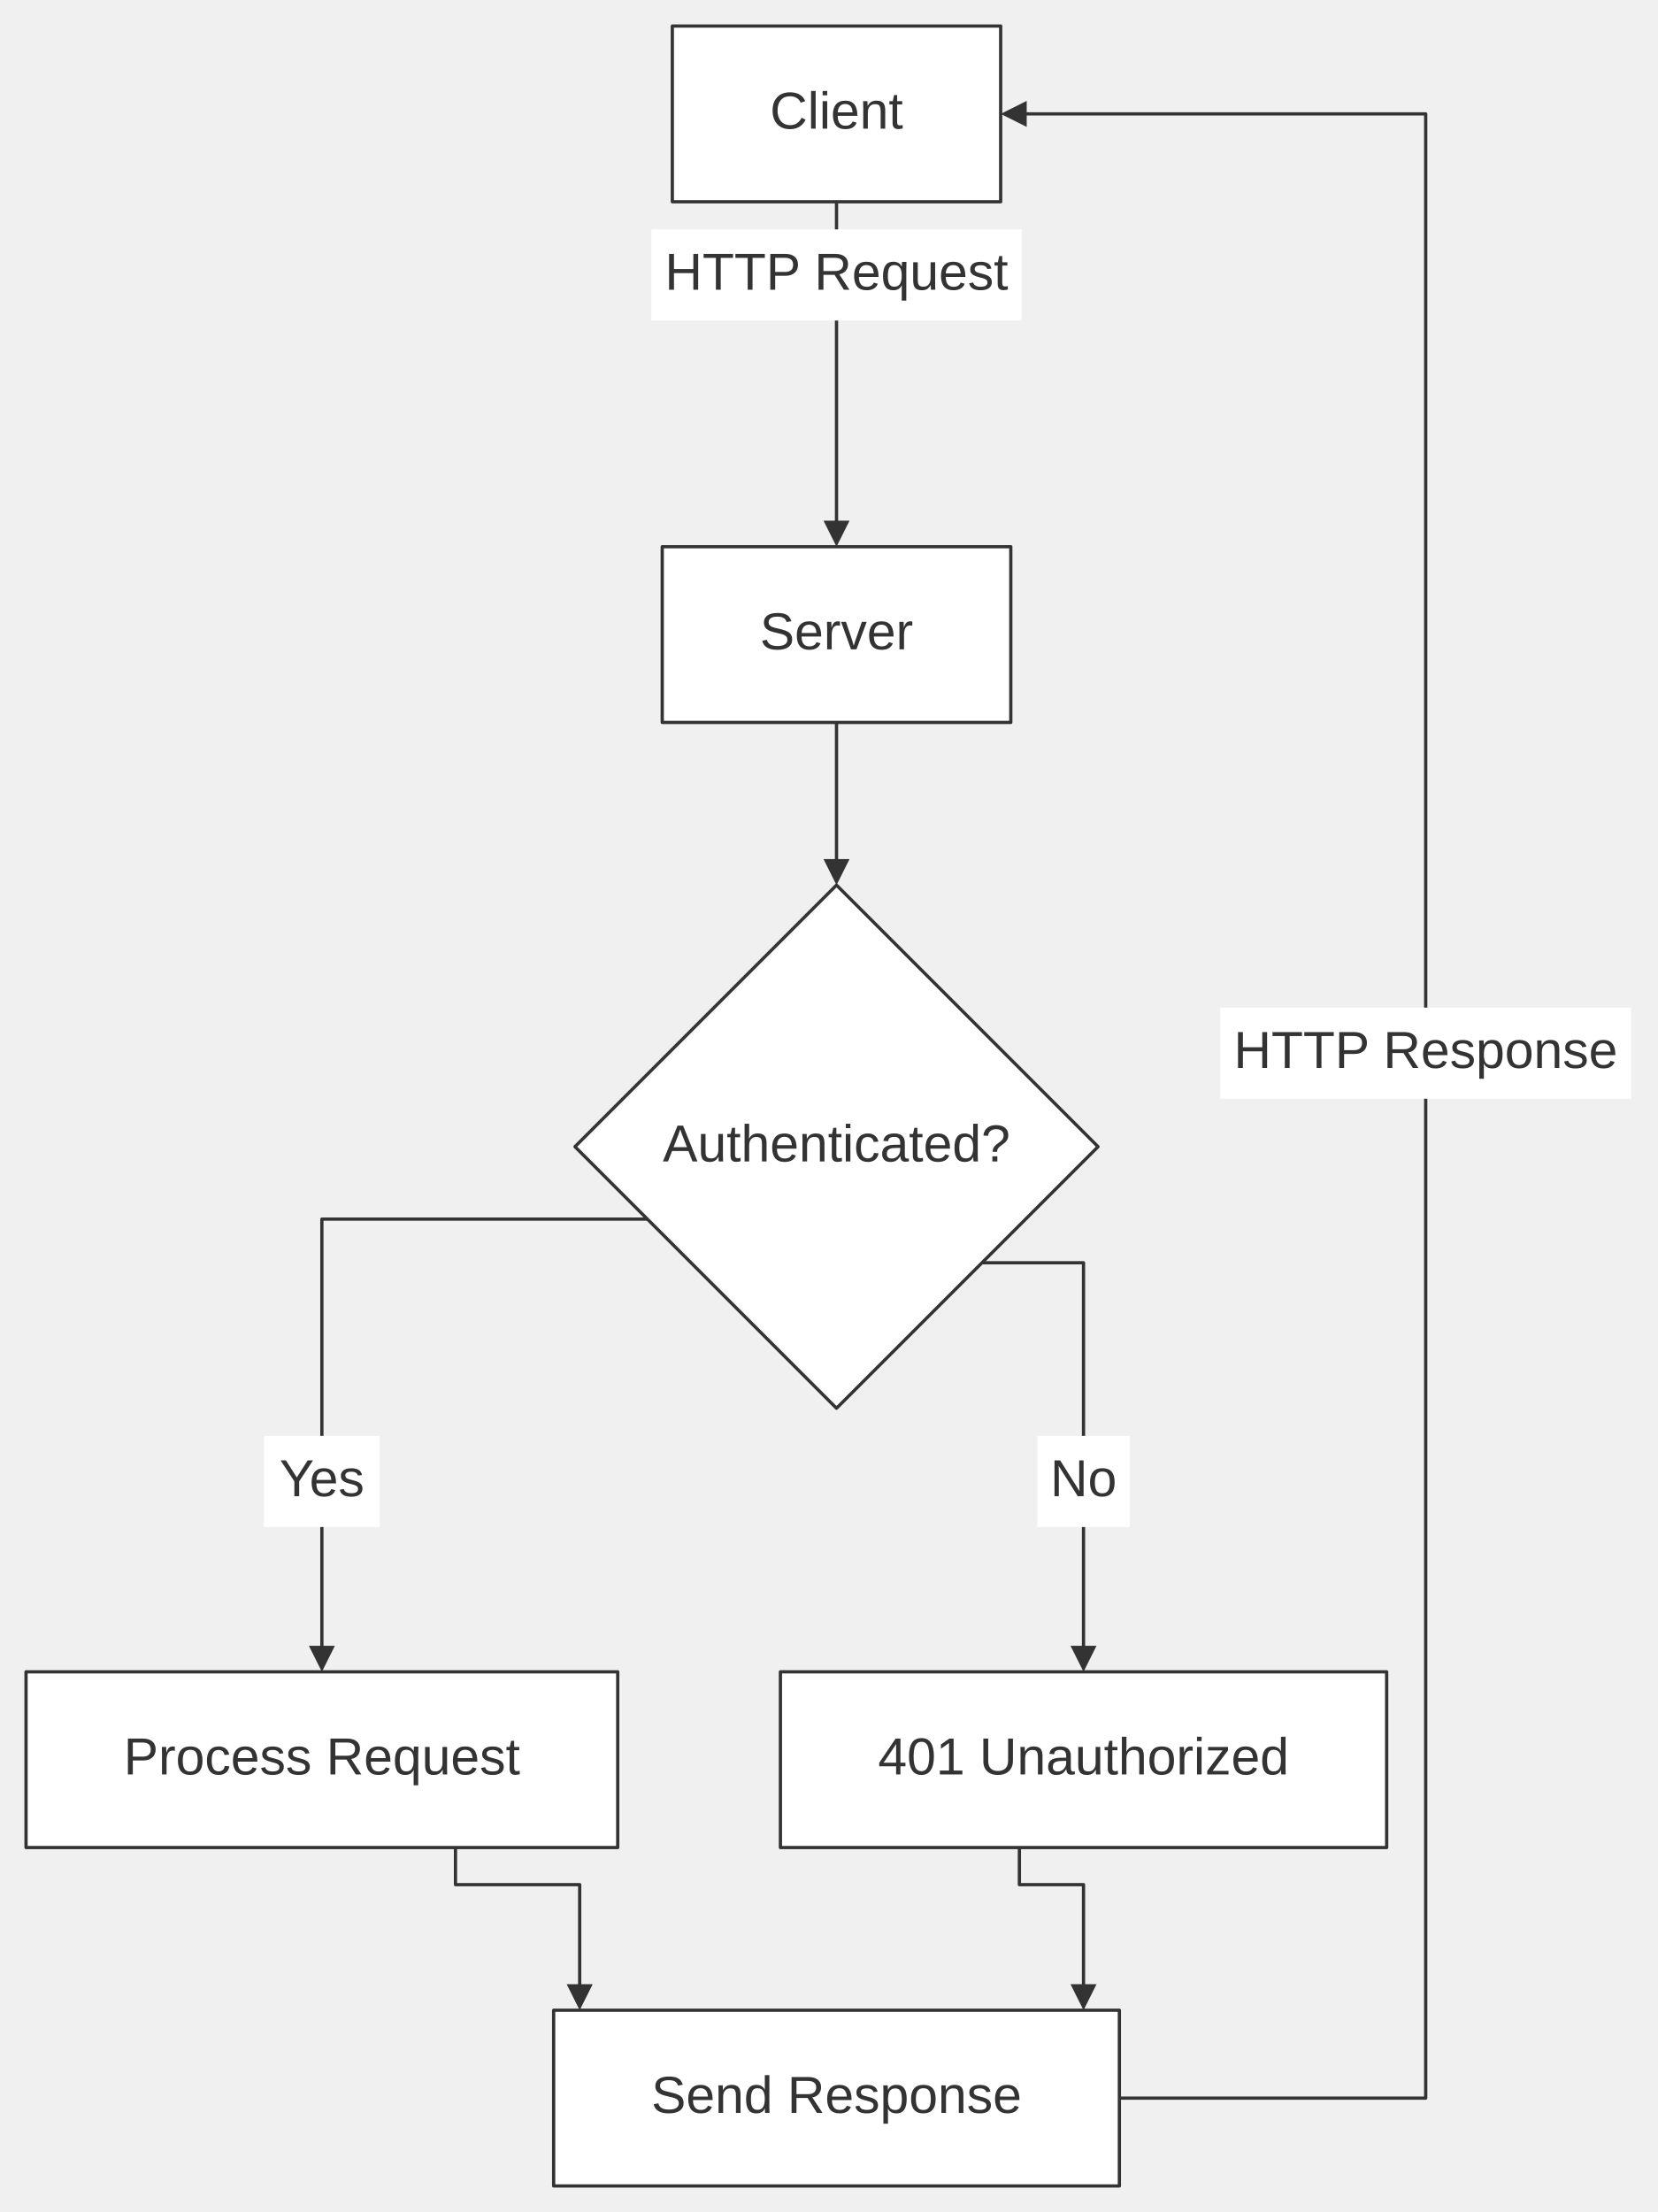
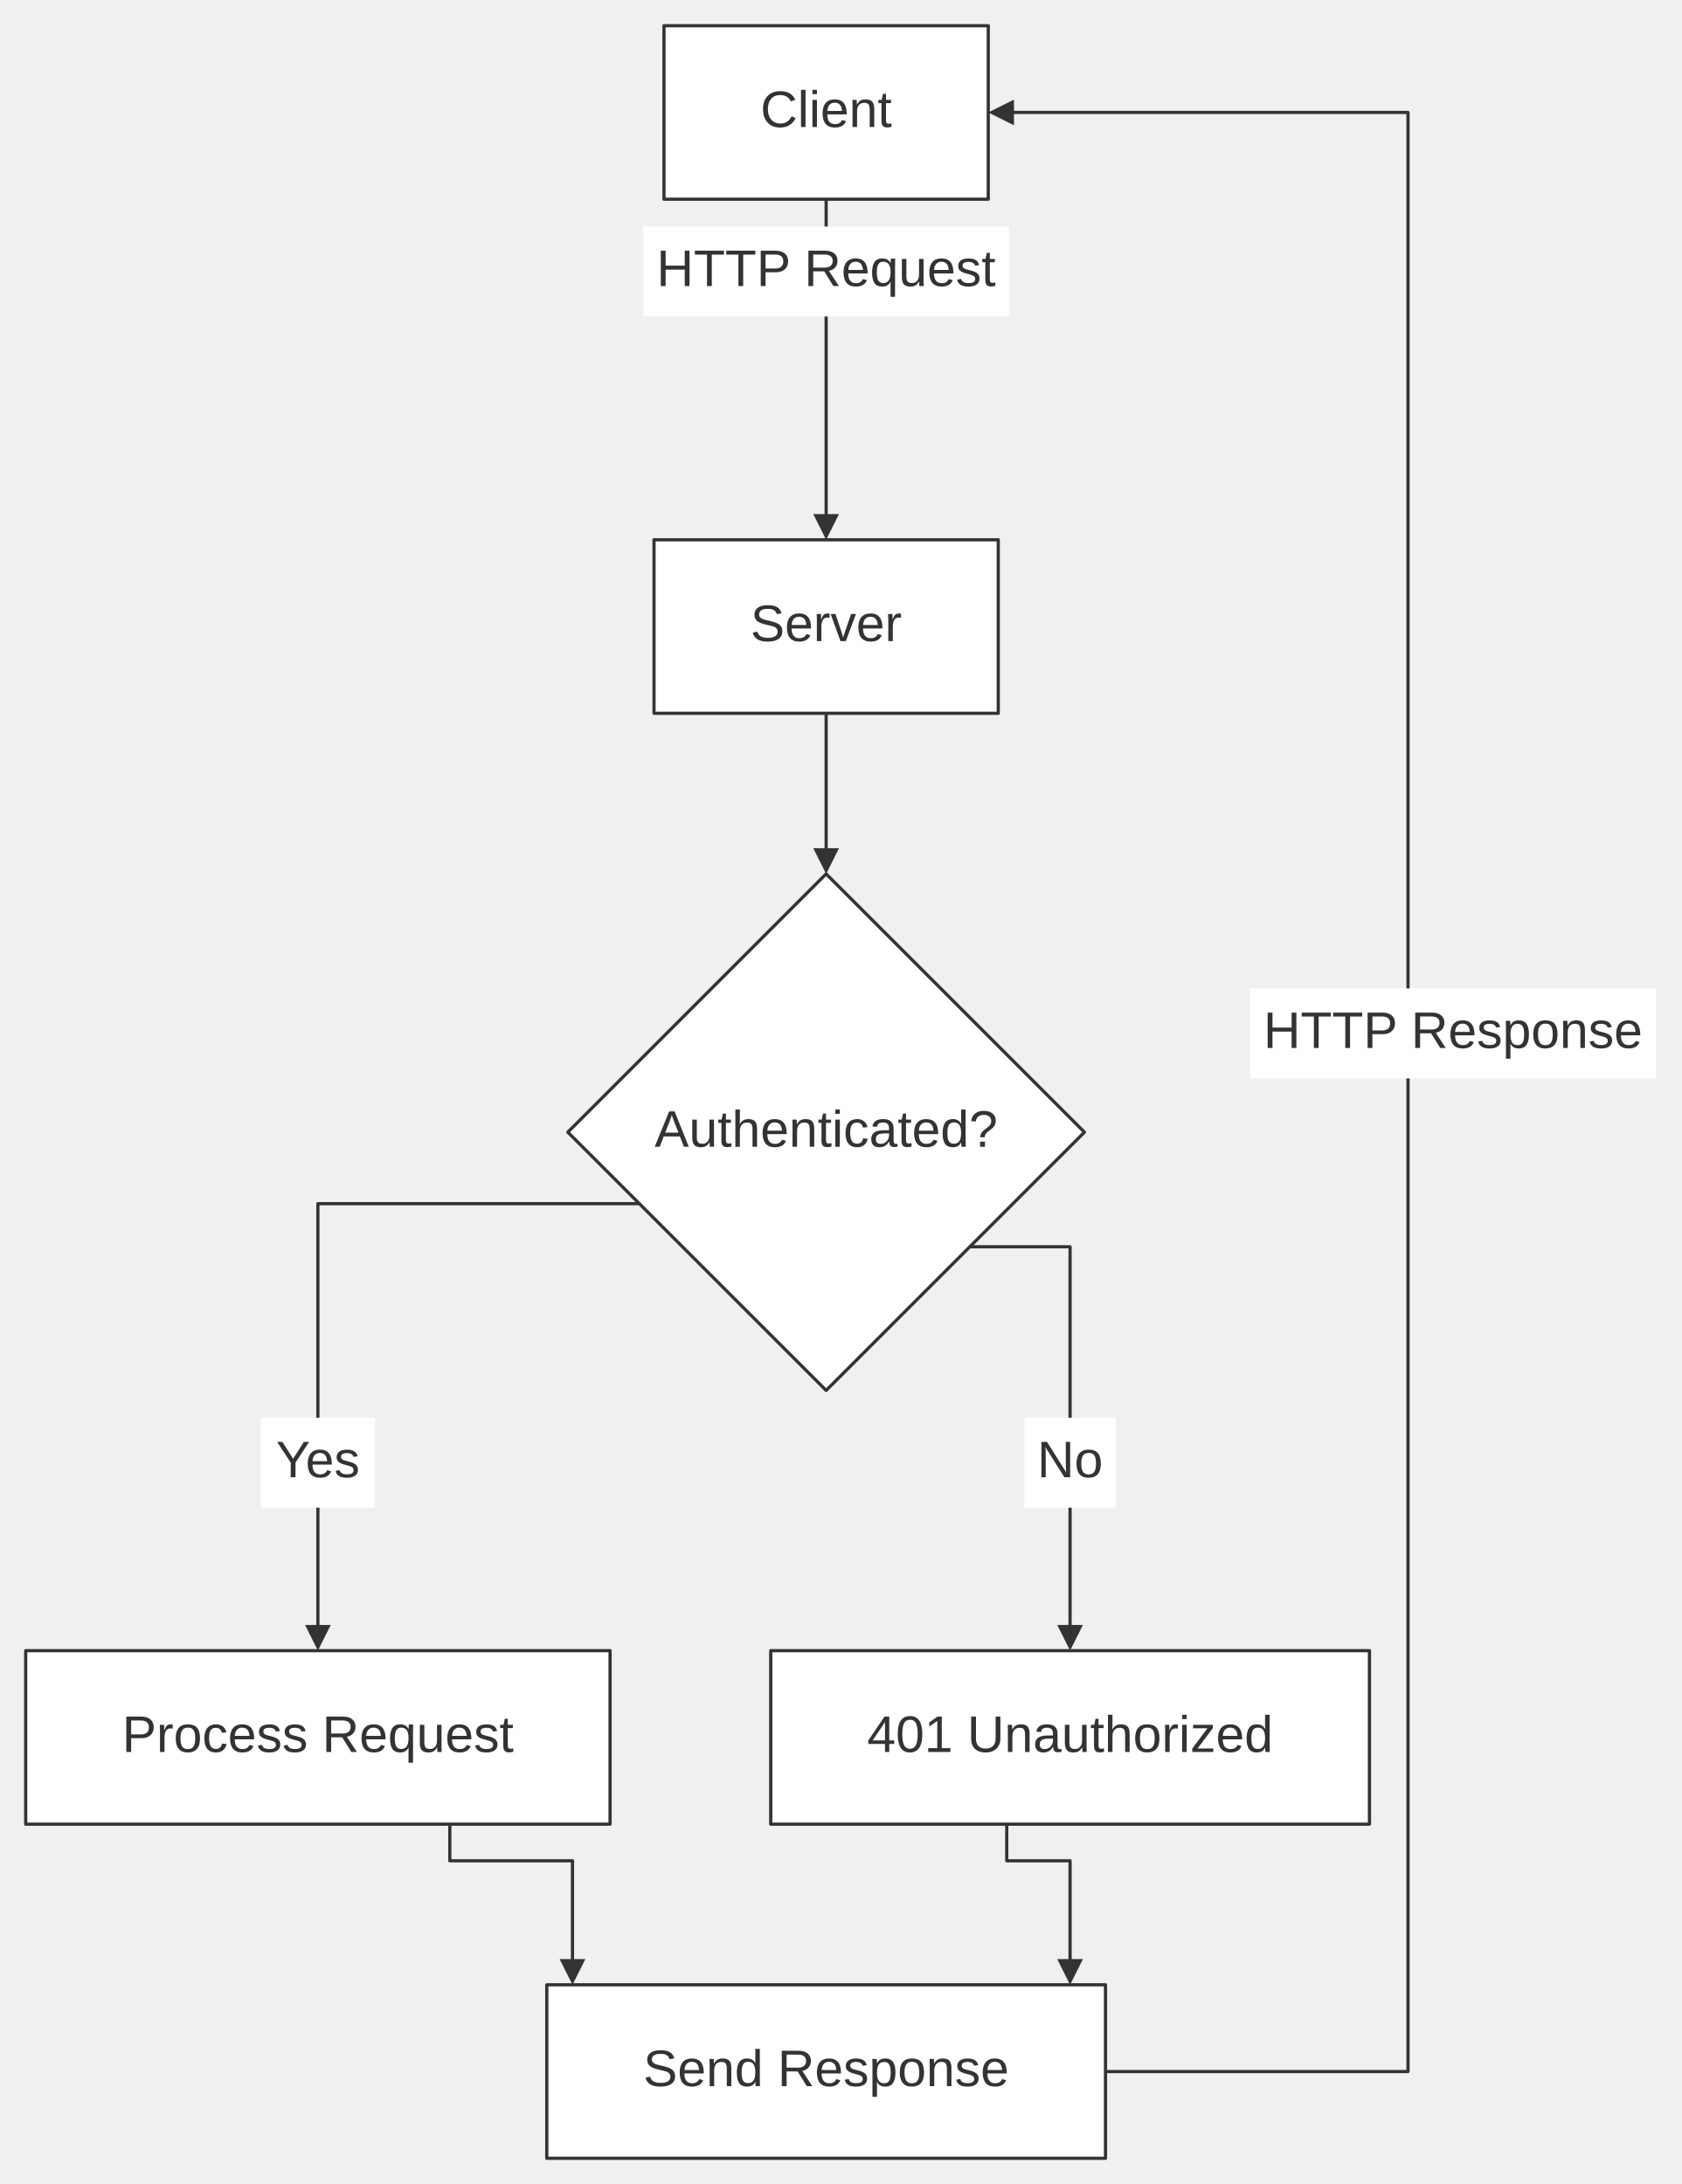
- <svg xmlns="http://www.w3.org/2000/svg" width="100%" viewBox="0 0 509.28 679.75" style="max-width: 509.28px; background-color: transparent;" font-family="&quot;trebuchet ms&quot;, verdana, arial, sans-serif" font-size="16.00">
+ <svg xmlns="http://www.w3.org/2000/svg" width="100%" viewBox="0 0 523.28 679.75" style="max-width: 523.28px; background-color: transparent;" font-family="&quot;trebuchet ms&quot;, verdana, arial, sans-serif" font-size="16.00">
  <defs>
    <marker id="arrowhead" viewBox="0 0 10.00 10.00" refX="5.00" refY="5.00" markerWidth="8.00" markerHeight="8.00" orient="auto-start-reverse" markerUnits="userSpaceOnUse">
      <path d="M 0 0 L 10.00 5.00 L 0 10.00 z" fill="#333" />
    </marker>
  </defs>
  <g transform="translate(0.00,0.00)">
    <g class="edgePaths">
      <path d="M257.08,62.00 L257.08,164.00" stroke="#333" stroke-width="1.00" fill="none" stroke-linecap="round" stroke-linejoin="round" marker-end="url(#arrowhead)" />
      <path d="M257.08,222.00 L257.08,268.00" stroke="#333" stroke-width="1.00" fill="none" stroke-linecap="round" stroke-linejoin="round" marker-end="url(#arrowhead)" />
      <path d="M198.97,374.64 L98.92,374.64 L98.92,509.75" stroke="#333" stroke-width="1.00" fill="none" stroke-linecap="round" stroke-linejoin="round" marker-end="url(#arrowhead)" />
      <path d="M301.77,388.05 L332.99,388.05 L332.99,509.75" stroke="#333" stroke-width="1.00" fill="none" stroke-linecap="round" stroke-linejoin="round" marker-end="url(#arrowhead)" />
      <path d="M139.98,567.75 L139.98,579.15 L178.15,579.15 L178.15,613.75" stroke="#333" stroke-width="1.00" fill="none" stroke-linecap="round" stroke-linejoin="round" marker-end="url(#arrowhead)" />
      <path d="M313.28,567.75 L313.28,579.15 L332.99,579.15 L332.99,613.75" stroke="#333" stroke-width="1.00" fill="none" stroke-linecap="round" stroke-linejoin="round" marker-end="url(#arrowhead)" />
      <path d="M344.01,644.75 L438.15,644.75 L438.15,35.00 L311.53,35.00" stroke="#333" stroke-width="1.00" fill="none" stroke-linecap="round" stroke-linejoin="round" marker-end="url(#arrowhead)" />
    </g>
    <g class="nodes">
      <g class="node default" id="Auth" data-id="Auth" data-look="classic">
        <polygon points="257.08,272.00 337.45,352.38 257.08,432.75 176.70,352.38" fill="white" stroke="#333" stroke-width="1.00" stroke-linejoin="round" />
        <text x="257.08" y="352.38" text-anchor="middle" dominant-baseline="middle" fill="#333">Authenticated?</text>
      </g>
      <g class="node default" id="Client" data-id="Client" data-look="classic">
        <rect x="206.62" y="8.00" width="100.91" height="54.00" fill="white" stroke="#333" stroke-width="1.00" stroke-linejoin="round" />
        <text x="257.08" y="35.00" text-anchor="middle" dominant-baseline="middle" fill="#333">Client</text>
      </g>
      <g class="node default" id="Process" data-id="Process" data-look="classic">
        <rect x="8.00" y="513.75" width="181.84" height="54.00" fill="white" stroke="#333" stroke-width="1.00" stroke-linejoin="round" />
        <text x="98.92" y="540.75" text-anchor="middle" dominant-baseline="middle" fill="#333">Process Request</text>
      </g>
      <g class="node default" id="Reject" data-id="Reject" data-look="classic">
        <rect x="239.84" y="513.75" width="186.31" height="54.00" fill="white" stroke="#333" stroke-width="1.00" stroke-linejoin="round" />
        <text x="332.99" y="540.75" text-anchor="middle" dominant-baseline="middle" fill="#333">401 Unauthorized</text>
      </g>
      <g class="node default" id="Response" data-id="Response" data-look="classic">
        <rect x="170.15" y="617.75" width="173.86" height="54.00" fill="white" stroke="#333" stroke-width="1.00" stroke-linejoin="round" />
        <text x="257.08" y="644.75" text-anchor="middle" dominant-baseline="middle" fill="#333">Send Response</text>
      </g>
      <g class="node default" id="Server" data-id="Server" data-look="classic">
        <rect x="203.52" y="168.00" width="107.12" height="54.00" fill="white" stroke="#333" stroke-width="1.00" stroke-linejoin="round" />
        <text x="257.08" y="195.00" text-anchor="middle" dominant-baseline="middle" fill="#333">Server</text>
      </g>
    </g>
    <g class="edgeLabels">
      <rect x="200.17" y="70.50" width="113.81" height="28.00" fill="white" />
      <text x="257.08" y="84.50" text-anchor="middle" dominant-baseline="middle" fill="#333">HTTP Request</text>
      <rect x="81.13" y="441.25" width="35.57" height="28.00" fill="white" />
      <text x="98.92" y="455.25" text-anchor="middle" dominant-baseline="middle" fill="#333">Yes</text>
      <rect x="318.77" y="441.25" width="28.45" height="28.00" fill="white" />
      <text x="332.99" y="455.25" text-anchor="middle" dominant-baseline="middle" fill="#333">No</text>
-       <rect x="375.02" y="309.64" width="126.27" height="28.00" fill="white" />
-       <text x="438.15" y="323.64" text-anchor="middle" dominant-baseline="middle" fill="#333">HTTP Response</text>
+       <rect x="389.02" y="307.64" width="126.27" height="28.00" fill="white" />
+       <text x="452.15" y="321.64" text-anchor="middle" dominant-baseline="middle" fill="#333">HTTP Response</text>
    </g>
  </g>
</svg>
